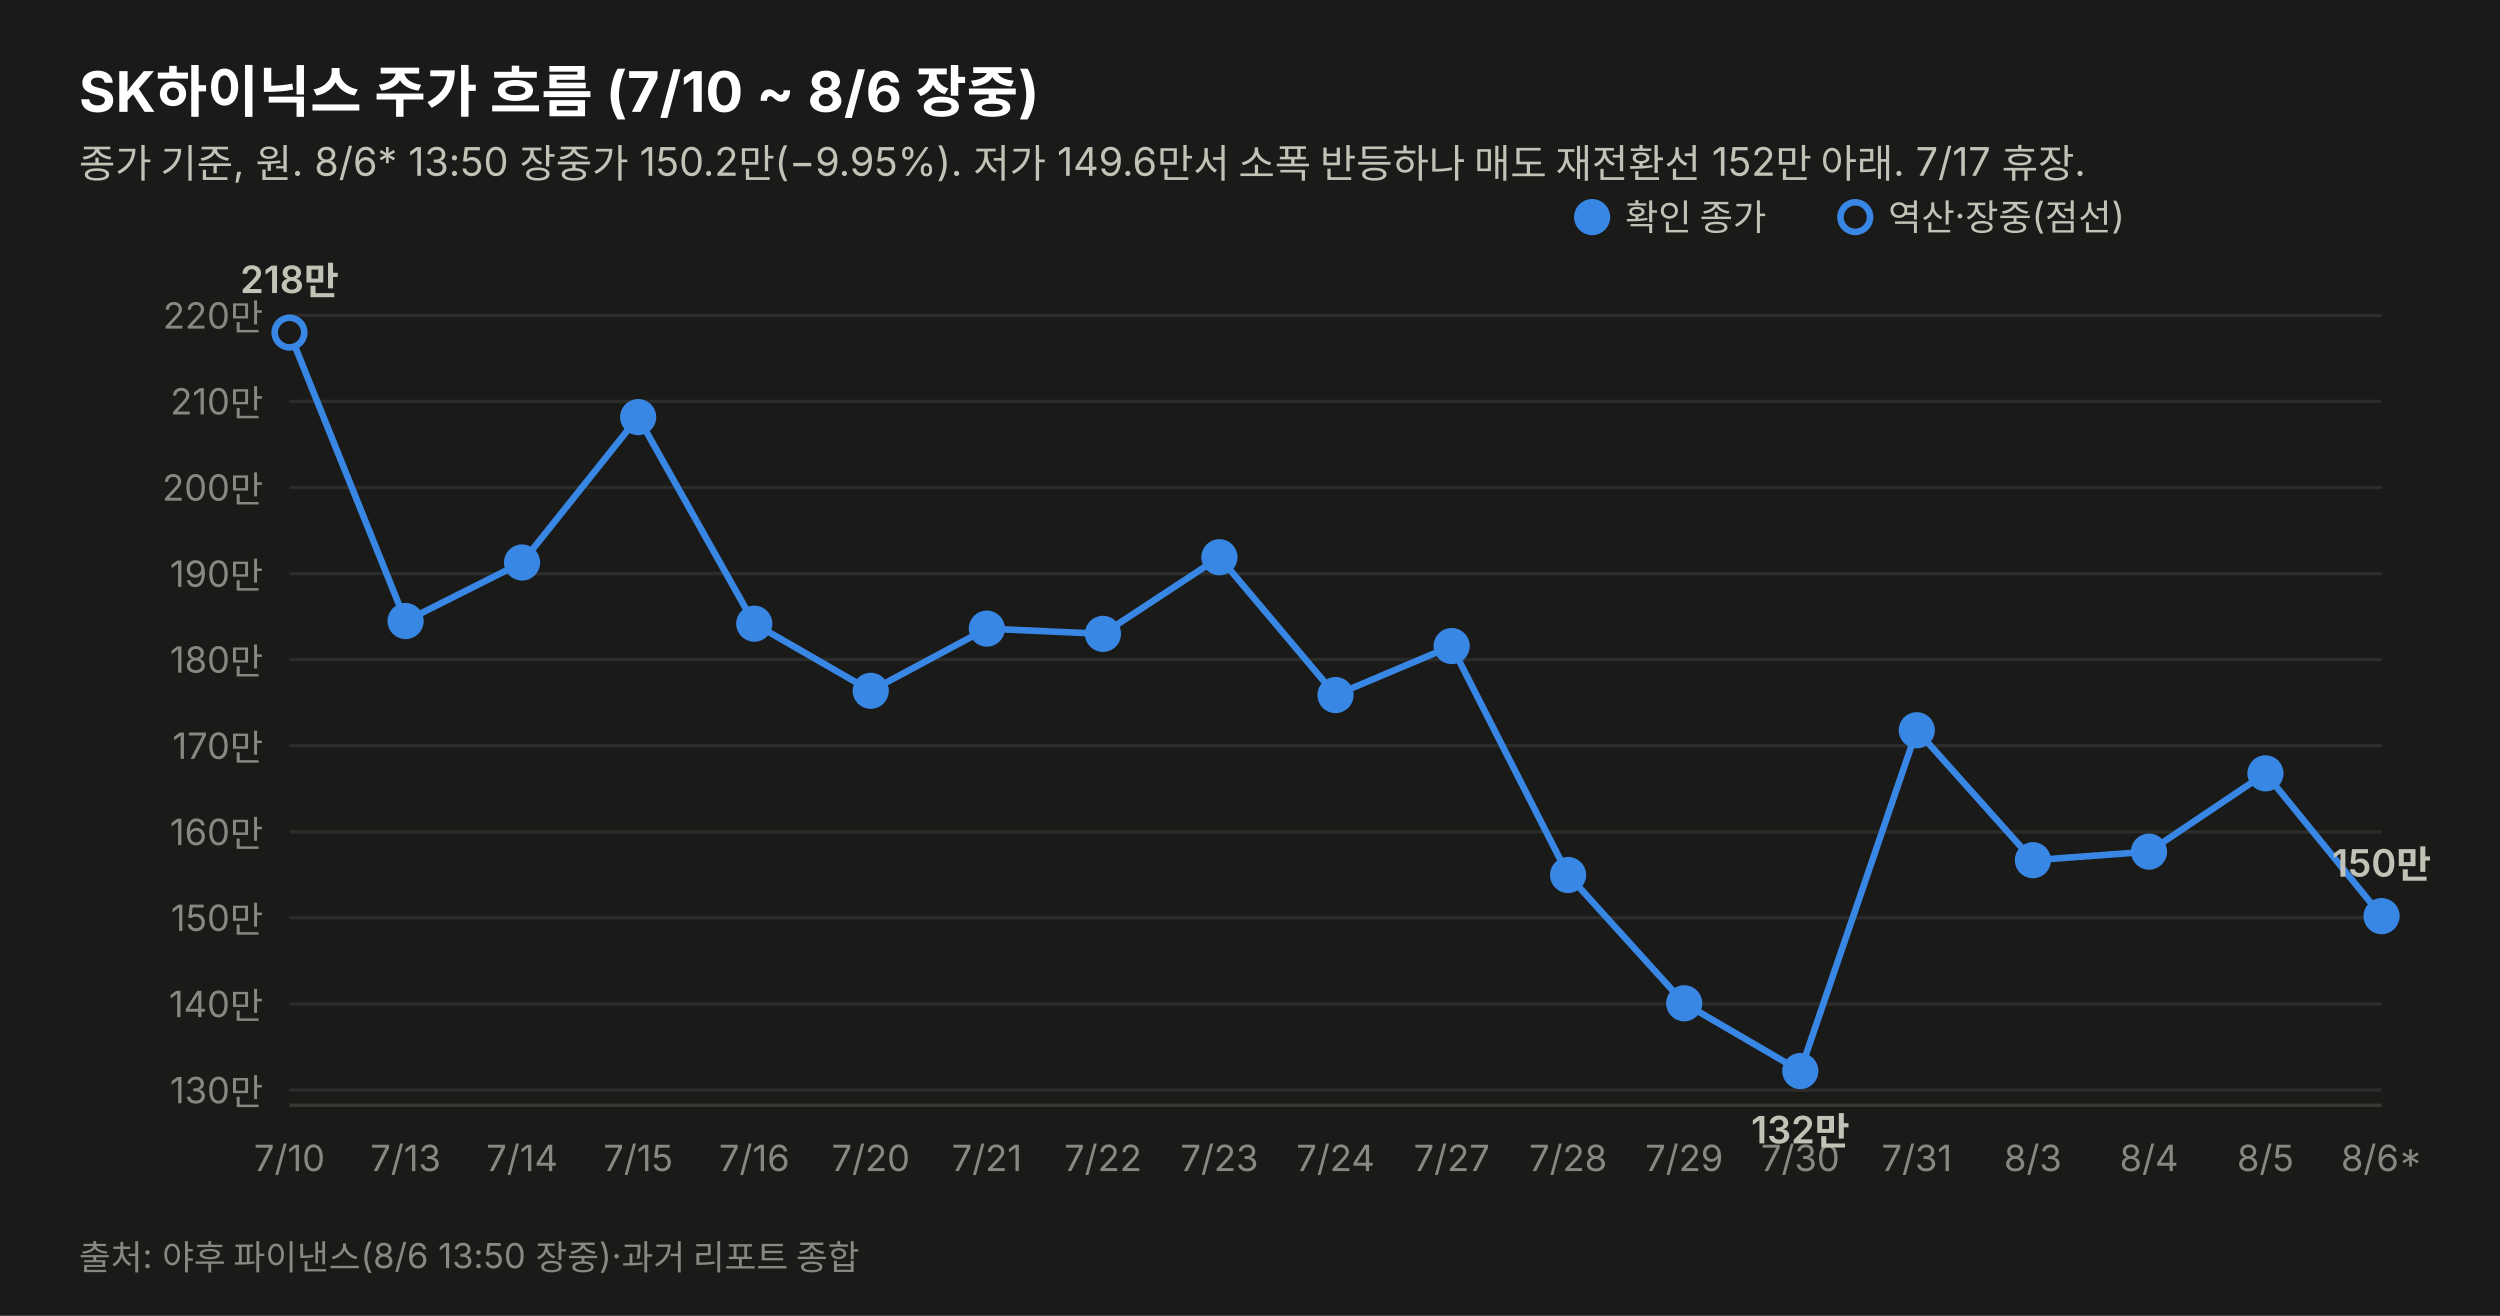
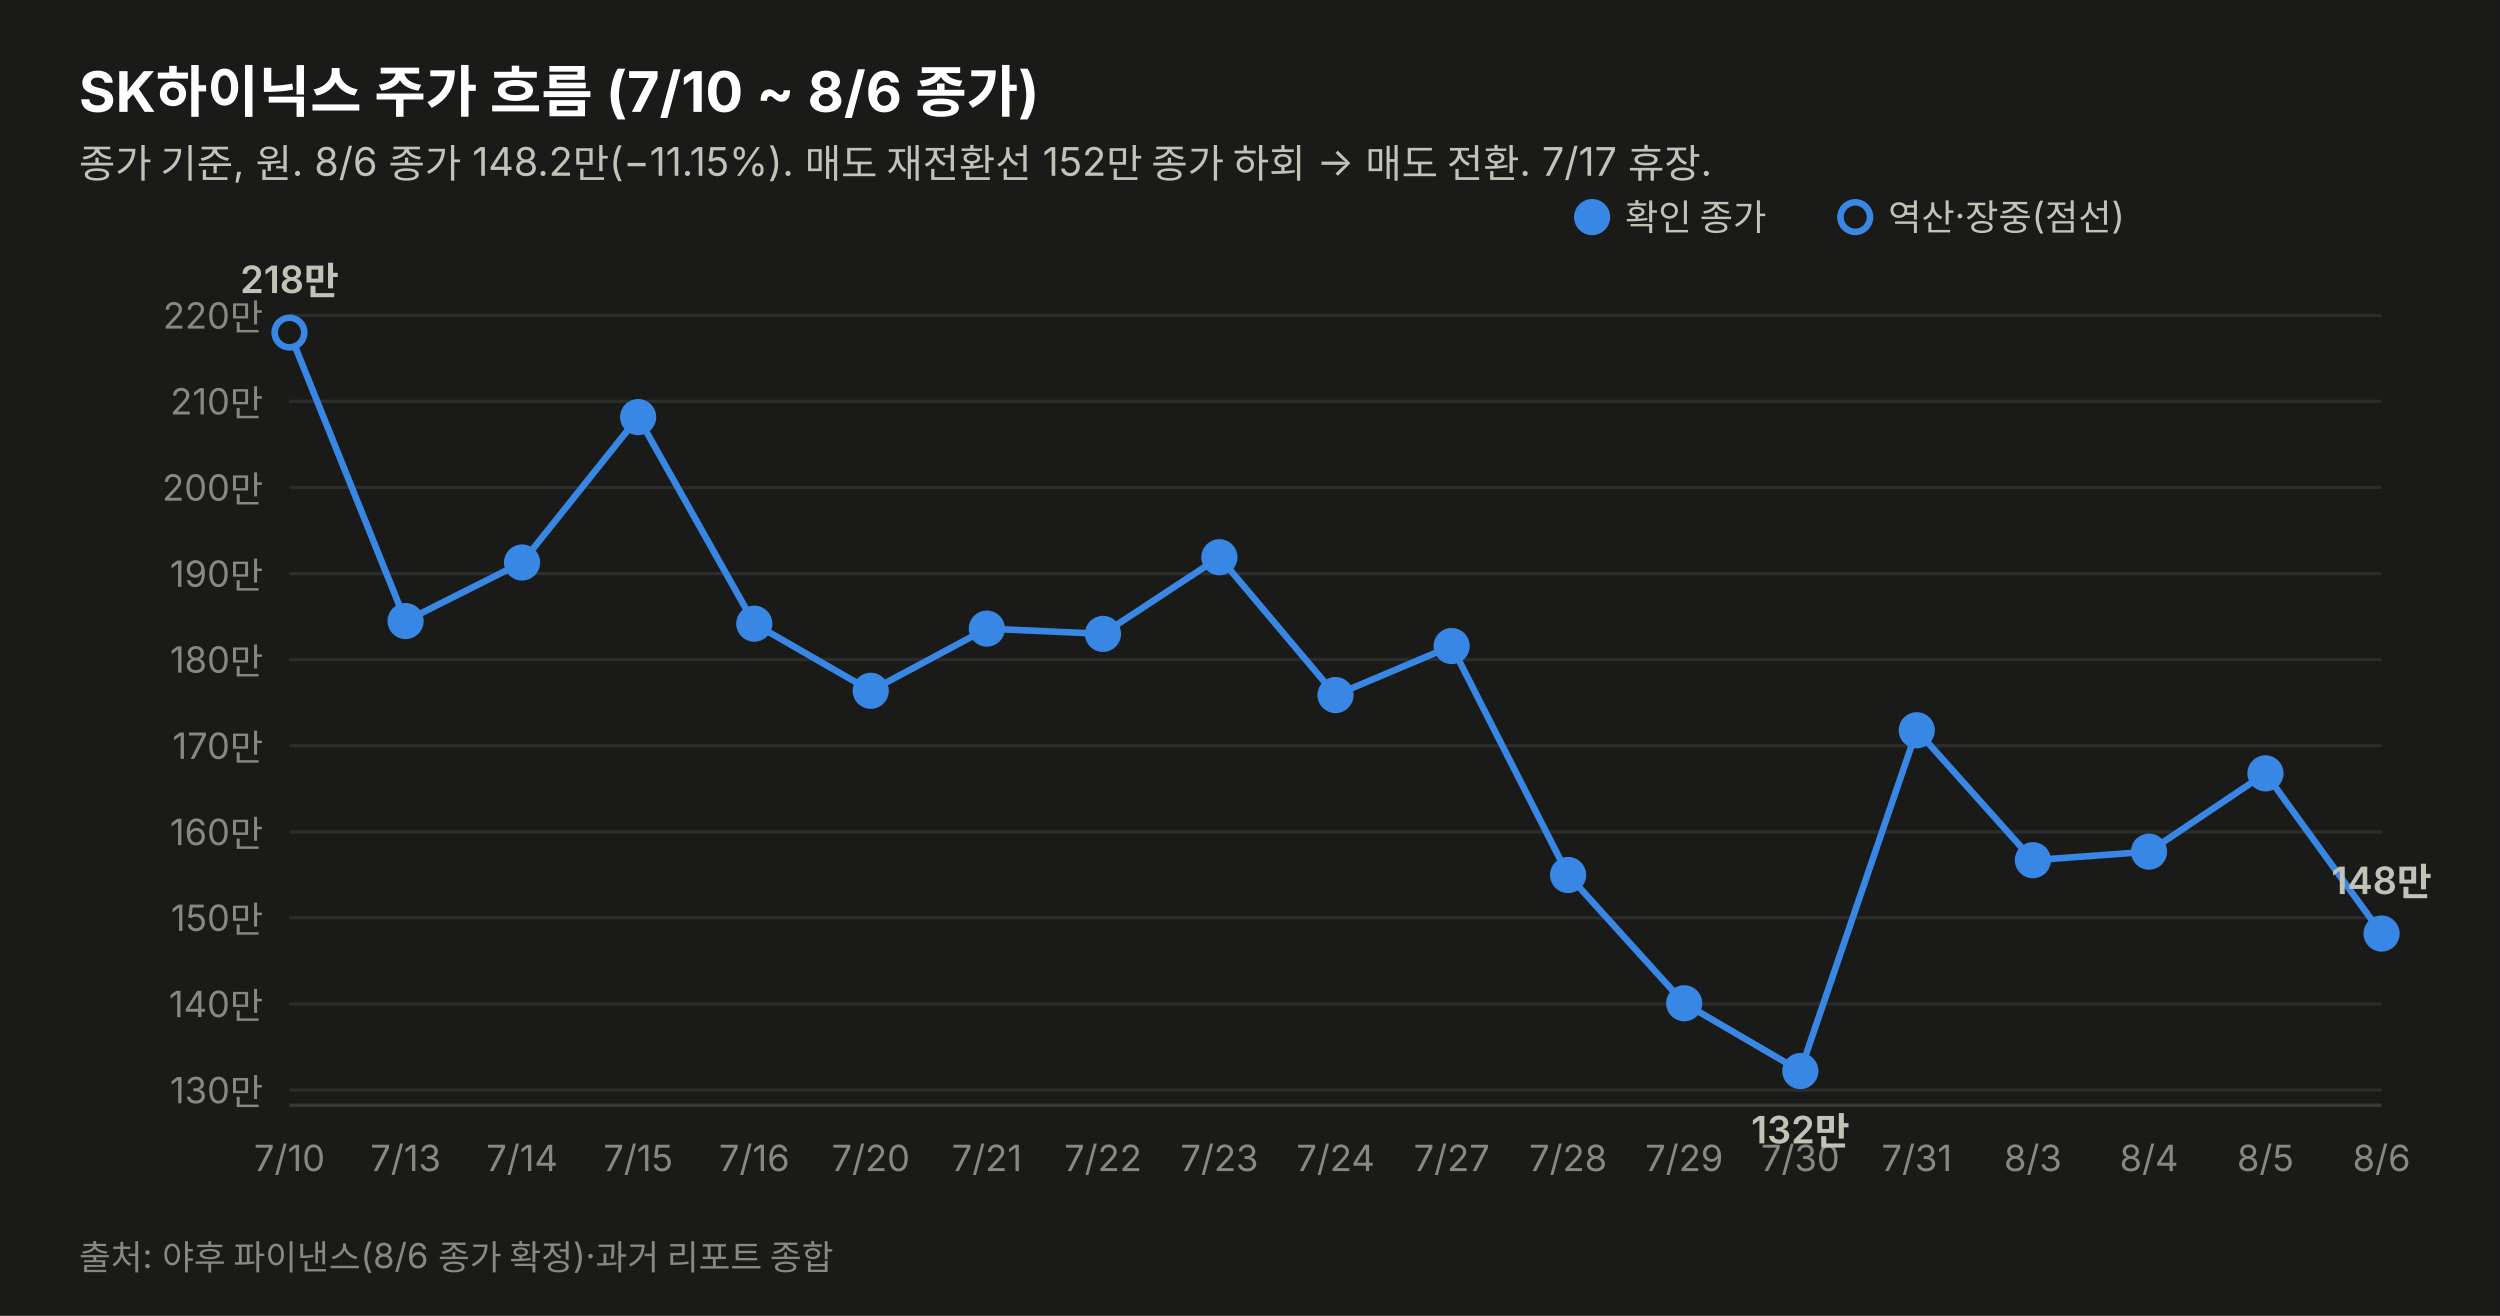
<svg xmlns="http://www.w3.org/2000/svg" width="760" height="400" viewBox="0 0 760 400" font-family="system-ui,-apple-system,&quot;Segoe UI&quot;,&quot;Malgun Gothic&quot;,&quot;Apple SD Gothic Neo&quot;,sans-serif">
  <rect width="760" height="400" fill="#1a1a19" stroke="rgba(11,11,11,0.10)" />
-   <text x="24" y="34" font-size="17" font-weight="700" fill="#ffffff">SK하이닉스 주가 흐름 (7/10 ~ 8/6 장중)</text>
-   <text x="24" y="54" font-size="12" fill="#c3c2b7">종가 기준, 원. 8/6* 13:50 장중가 150.2만(−9.95%). 저가 149.6만서 소폭 반등하나 매도 재전환선 152만 아래. 7/17 휴장.</text>
+   <text x="24" y="34" font-size="17" font-weight="700" fill="#ffffff">SK하이닉스 주가 흐름 (7/10 ~ 8/6 종가)</text>
+   <text x="24" y="54" font-size="12" fill="#c3c2b7">종가 기준, 원. 8/6 종가 148.2만(−11.15%). 매도 재전환선 152만 종가 하회 → 매도 전환. 7/17 휴장.</text>
  <line x1="88" y1="331.4" x2="724" y2="331.4" stroke="#2c2c2a" stroke-width="1" />
  <text x="80" y="335.4" font-size="11" fill="#898781" text-anchor="end" style="font-variant-numeric:tabular-nums">130만</text>
  <line x1="88" y1="305.2" x2="724" y2="305.2" stroke="#2c2c2a" stroke-width="1" />
  <text x="80" y="309.2" font-size="11" fill="#898781" text-anchor="end" style="font-variant-numeric:tabular-nums">140만</text>
  <line x1="88" y1="279.0" x2="724" y2="279.0" stroke="#2c2c2a" stroke-width="1" />
  <text x="80" y="283.0" font-size="11" fill="#898781" text-anchor="end" style="font-variant-numeric:tabular-nums">150만</text>
  <line x1="88" y1="252.9" x2="724" y2="252.9" stroke="#2c2c2a" stroke-width="1" />
  <text x="80" y="256.9" font-size="11" fill="#898781" text-anchor="end" style="font-variant-numeric:tabular-nums">160만</text>
  <line x1="88" y1="226.7" x2="724" y2="226.7" stroke="#2c2c2a" stroke-width="1" />
  <text x="80" y="230.7" font-size="11" fill="#898781" text-anchor="end" style="font-variant-numeric:tabular-nums">170만</text>
  <line x1="88" y1="200.5" x2="724" y2="200.5" stroke="#2c2c2a" stroke-width="1" />
  <text x="80" y="204.5" font-size="11" fill="#898781" text-anchor="end" style="font-variant-numeric:tabular-nums">180만</text>
  <line x1="88" y1="174.4" x2="724" y2="174.4" stroke="#2c2c2a" stroke-width="1" />
  <text x="80" y="178.4" font-size="11" fill="#898781" text-anchor="end" style="font-variant-numeric:tabular-nums">190만</text>
  <line x1="88" y1="148.2" x2="724" y2="148.2" stroke="#2c2c2a" stroke-width="1" />
  <text x="80" y="152.2" font-size="11" fill="#898781" text-anchor="end" style="font-variant-numeric:tabular-nums">200만</text>
  <line x1="88" y1="122.0" x2="724" y2="122.0" stroke="#2c2c2a" stroke-width="1" />
  <text x="80" y="126.0" font-size="11" fill="#898781" text-anchor="end" style="font-variant-numeric:tabular-nums">210만</text>
  <line x1="88" y1="95.9" x2="724" y2="95.9" stroke="#2c2c2a" stroke-width="1" />
  <text x="80" y="99.9" font-size="11" fill="#898781" text-anchor="end" style="font-variant-numeric:tabular-nums">220만</text>
  <line x1="88" y1="336" x2="724" y2="336" stroke="#383835" stroke-width="1" />
-   <path d="M88.0,101.1 L123.3,188.8 L158.7,171.0 L194.0,126.8 L229.3,189.6 L264.7,210.0 L300.0,191.1 L335.3,192.7 L370.7,169.4 L406.0,211.3 L441.3,196.4 L476.7,266.0 L512.0,305.0 L547.3,325.6 L582.7,222.0 L618.0,261.5 L653.3,258.9 L688.7,235.1 L724.0,278.5" fill="none" stroke="#3987e5" stroke-width="2" />
+   <path d="M88.0,101.1 L123.3,188.8 L158.7,171.0 L194.0,126.8 L229.3,189.6 L264.7,210.0 L300.0,191.1 L335.3,192.7 L370.7,169.4 L406.0,211.3 L441.3,196.4 L476.7,266.0 L512.0,305.0 L547.3,325.6 L582.7,222.0 L618.0,261.5 L653.3,258.9 L688.7,235.1 L724.0,283.8" fill="none" stroke="#3987e5" stroke-width="2" />
  <circle cx="88.0" cy="101.1" r="4.5" fill="#1a1a19" stroke="#3987e5" stroke-width="2" />
  <text x="88.0" y="356" font-size="11" fill="#898781" text-anchor="middle">7/10</text>
  <text x="88.0" y="89.1" font-size="11.5" font-weight="600" fill="#c3c2b7" text-anchor="middle" style="font-variant-numeric:tabular-nums">218만</text>
  <circle cx="123.3" cy="188.8" r="4.5" fill="#3987e5" stroke="#3987e5" stroke-width="2" />
  <text x="123.3" y="356" font-size="11" fill="#898781" text-anchor="middle">7/13</text>
  <circle cx="158.7" cy="171.0" r="4.5" fill="#3987e5" stroke="#3987e5" stroke-width="2" />
  <text x="158.7" y="356" font-size="11" fill="#898781" text-anchor="middle">7/14</text>
  <circle cx="194.0" cy="126.8" r="4.5" fill="#3987e5" stroke="#3987e5" stroke-width="2" />
  <text x="194.0" y="356" font-size="11" fill="#898781" text-anchor="middle">7/15</text>
  <circle cx="229.3" cy="189.6" r="4.5" fill="#3987e5" stroke="#3987e5" stroke-width="2" />
  <text x="229.3" y="356" font-size="11" fill="#898781" text-anchor="middle">7/16</text>
  <circle cx="264.7" cy="210.0" r="4.5" fill="#3987e5" stroke="#3987e5" stroke-width="2" />
  <text x="264.7" y="356" font-size="11" fill="#898781" text-anchor="middle">7/20</text>
  <circle cx="300.0" cy="191.1" r="4.5" fill="#3987e5" stroke="#3987e5" stroke-width="2" />
  <text x="300.0" y="356" font-size="11" fill="#898781" text-anchor="middle">7/21</text>
  <circle cx="335.3" cy="192.7" r="4.5" fill="#3987e5" stroke="#3987e5" stroke-width="2" />
  <text x="335.3" y="356" font-size="11" fill="#898781" text-anchor="middle">7/22</text>
  <circle cx="370.7" cy="169.4" r="4.5" fill="#3987e5" stroke="#3987e5" stroke-width="2" />
  <text x="370.7" y="356" font-size="11" fill="#898781" text-anchor="middle">7/23</text>
  <circle cx="406.0" cy="211.3" r="4.5" fill="#3987e5" stroke="#3987e5" stroke-width="2" />
  <text x="406.0" y="356" font-size="11" fill="#898781" text-anchor="middle">7/24</text>
  <circle cx="441.3" cy="196.4" r="4.5" fill="#3987e5" stroke="#3987e5" stroke-width="2" />
  <text x="441.3" y="356" font-size="11" fill="#898781" text-anchor="middle">7/27</text>
  <circle cx="476.7" cy="266.0" r="4.5" fill="#3987e5" stroke="#3987e5" stroke-width="2" />
  <text x="476.7" y="356" font-size="11" fill="#898781" text-anchor="middle">7/28</text>
  <circle cx="512.0" cy="305.0" r="4.5" fill="#3987e5" stroke="#3987e5" stroke-width="2" />
  <text x="512.0" y="356" font-size="11" fill="#898781" text-anchor="middle">7/29</text>
  <circle cx="547.3" cy="325.6" r="4.5" fill="#3987e5" stroke="#3987e5" stroke-width="2" />
  <text x="547.3" y="356" font-size="11" fill="#898781" text-anchor="middle">7/30</text>
  <text x="547.3" y="347.6" font-size="11.5" font-weight="600" fill="#c3c2b7" text-anchor="middle" style="font-variant-numeric:tabular-nums">132만</text>
  <circle cx="582.7" cy="222.0" r="4.5" fill="#3987e5" stroke="#3987e5" stroke-width="2" />
  <text x="582.7" y="356" font-size="11" fill="#898781" text-anchor="middle">7/31</text>
  <circle cx="618.0" cy="261.5" r="4.5" fill="#3987e5" stroke="#3987e5" stroke-width="2" />
  <text x="618.0" y="356" font-size="11" fill="#898781" text-anchor="middle">8/3</text>
  <circle cx="653.3" cy="258.9" r="4.5" fill="#3987e5" stroke="#3987e5" stroke-width="2" />
  <text x="653.3" y="356" font-size="11" fill="#898781" text-anchor="middle">8/4</text>
  <circle cx="688.7" cy="235.1" r="4.5" fill="#3987e5" stroke="#3987e5" stroke-width="2" />
  <text x="688.7" y="356" font-size="11" fill="#898781" text-anchor="middle">8/5</text>
-   <circle cx="724.0" cy="278.5" r="4.5" fill="#3987e5" stroke="#3987e5" stroke-width="2" />
-   <text x="724.0" y="356" font-size="11" fill="#898781" text-anchor="middle">8/6*</text>
-   <text x="724.0" y="266.5" font-size="11.5" font-weight="600" fill="#c3c2b7" text-anchor="middle" style="font-variant-numeric:tabular-nums">150만</text>
+   <circle cx="724.0" cy="283.8" r="4.5" fill="#3987e5" stroke="#3987e5" stroke-width="2" />
+   <text x="724.0" y="356" font-size="11" fill="#898781" text-anchor="middle">8/6</text>
+   <text x="724.0" y="271.8" font-size="11.5" font-weight="600" fill="#c3c2b7" text-anchor="middle" style="font-variant-numeric:tabular-nums">148만</text>
  <circle cx="484" cy="66" r="4.5" fill="#3987e5" stroke="#3987e5" stroke-width="2" />
  <text x="494" y="70" font-size="11" fill="#c3c2b7">확인 종가</text>
  <circle cx="564" cy="66" r="4.5" fill="#1a1a19" stroke="#3987e5" stroke-width="2" />
  <text x="574" y="70" font-size="11" fill="#c3c2b7">역산·장중(점선)</text>
-   <text x="24" y="386" font-size="10.5" fill="#898781">출처: 야후 파이낸스(8/6 13:50 장중)·과거 리포트 종합</text>
+   <text x="24" y="386" font-size="10.5" fill="#898781">출처: 야후 파이낸스(8/6 종가 확정)·과거 리포트 종합</text>
</svg>
